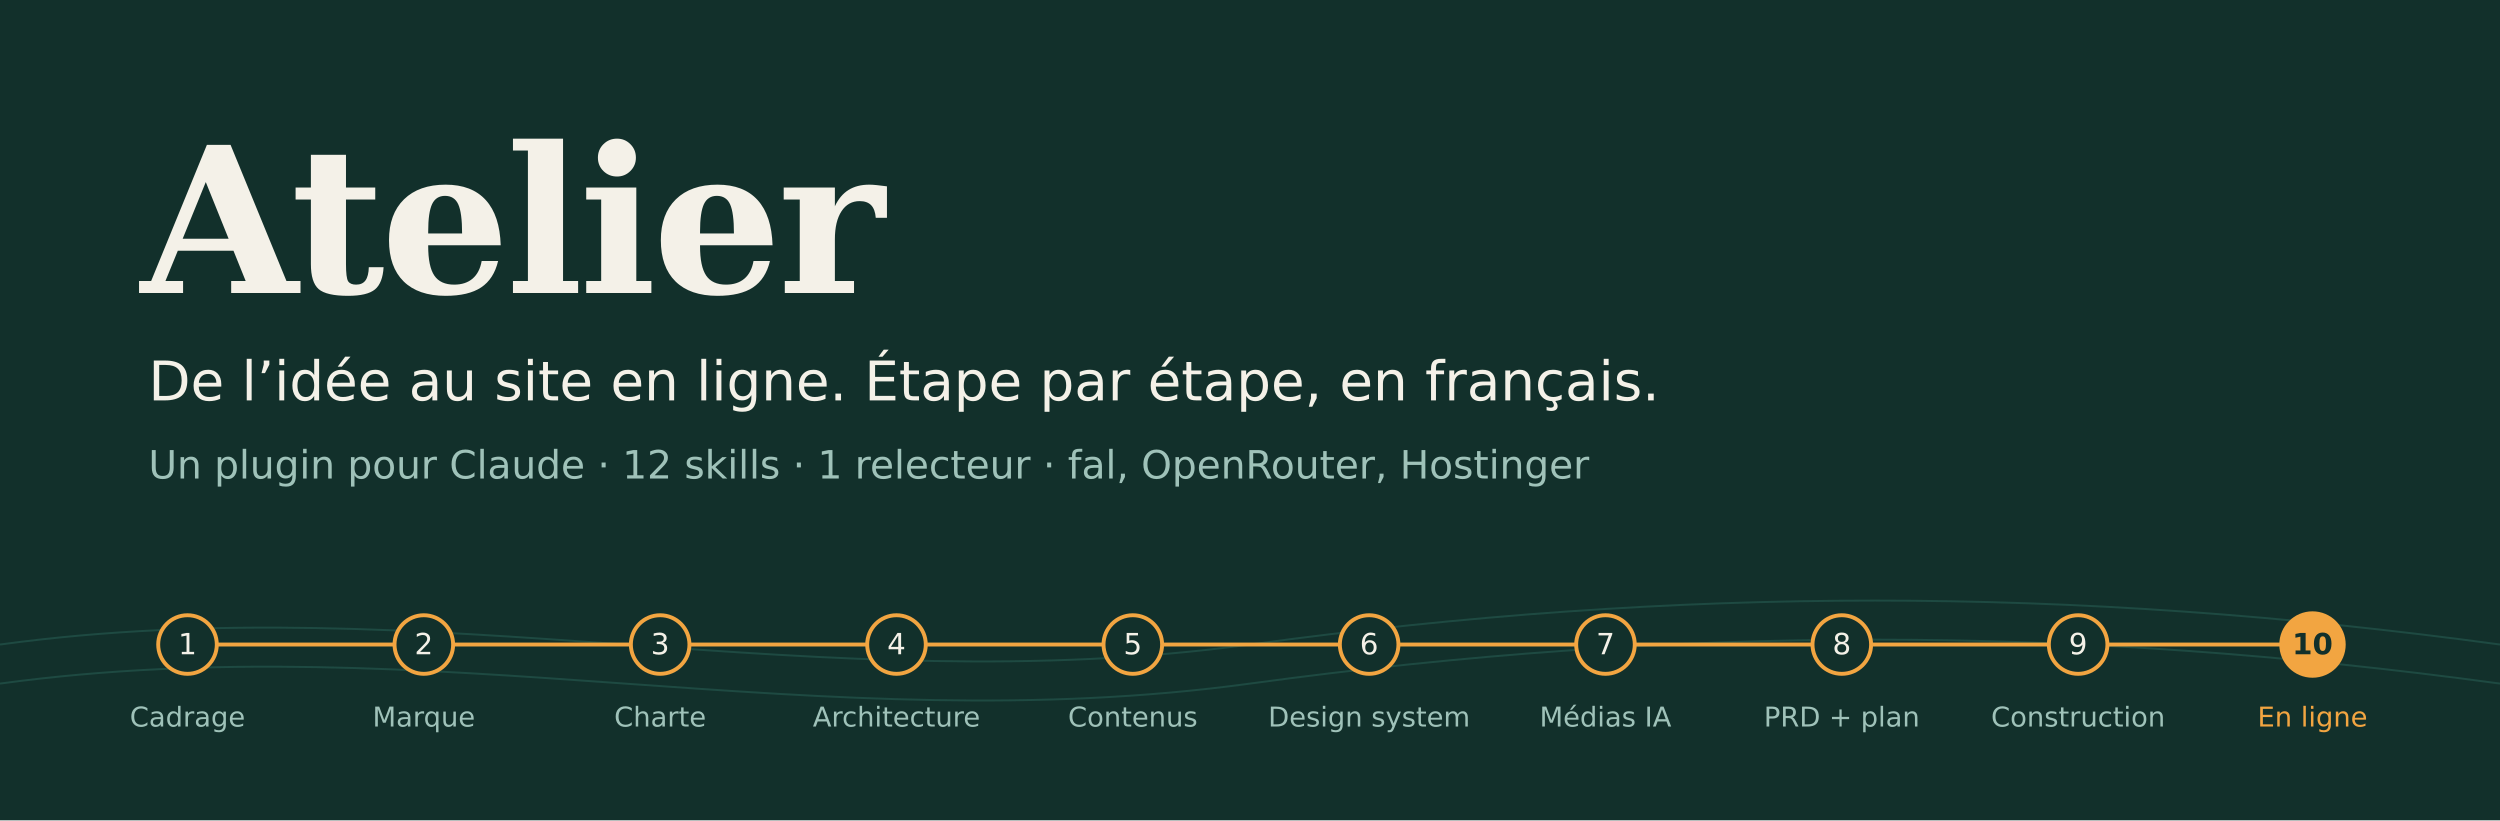
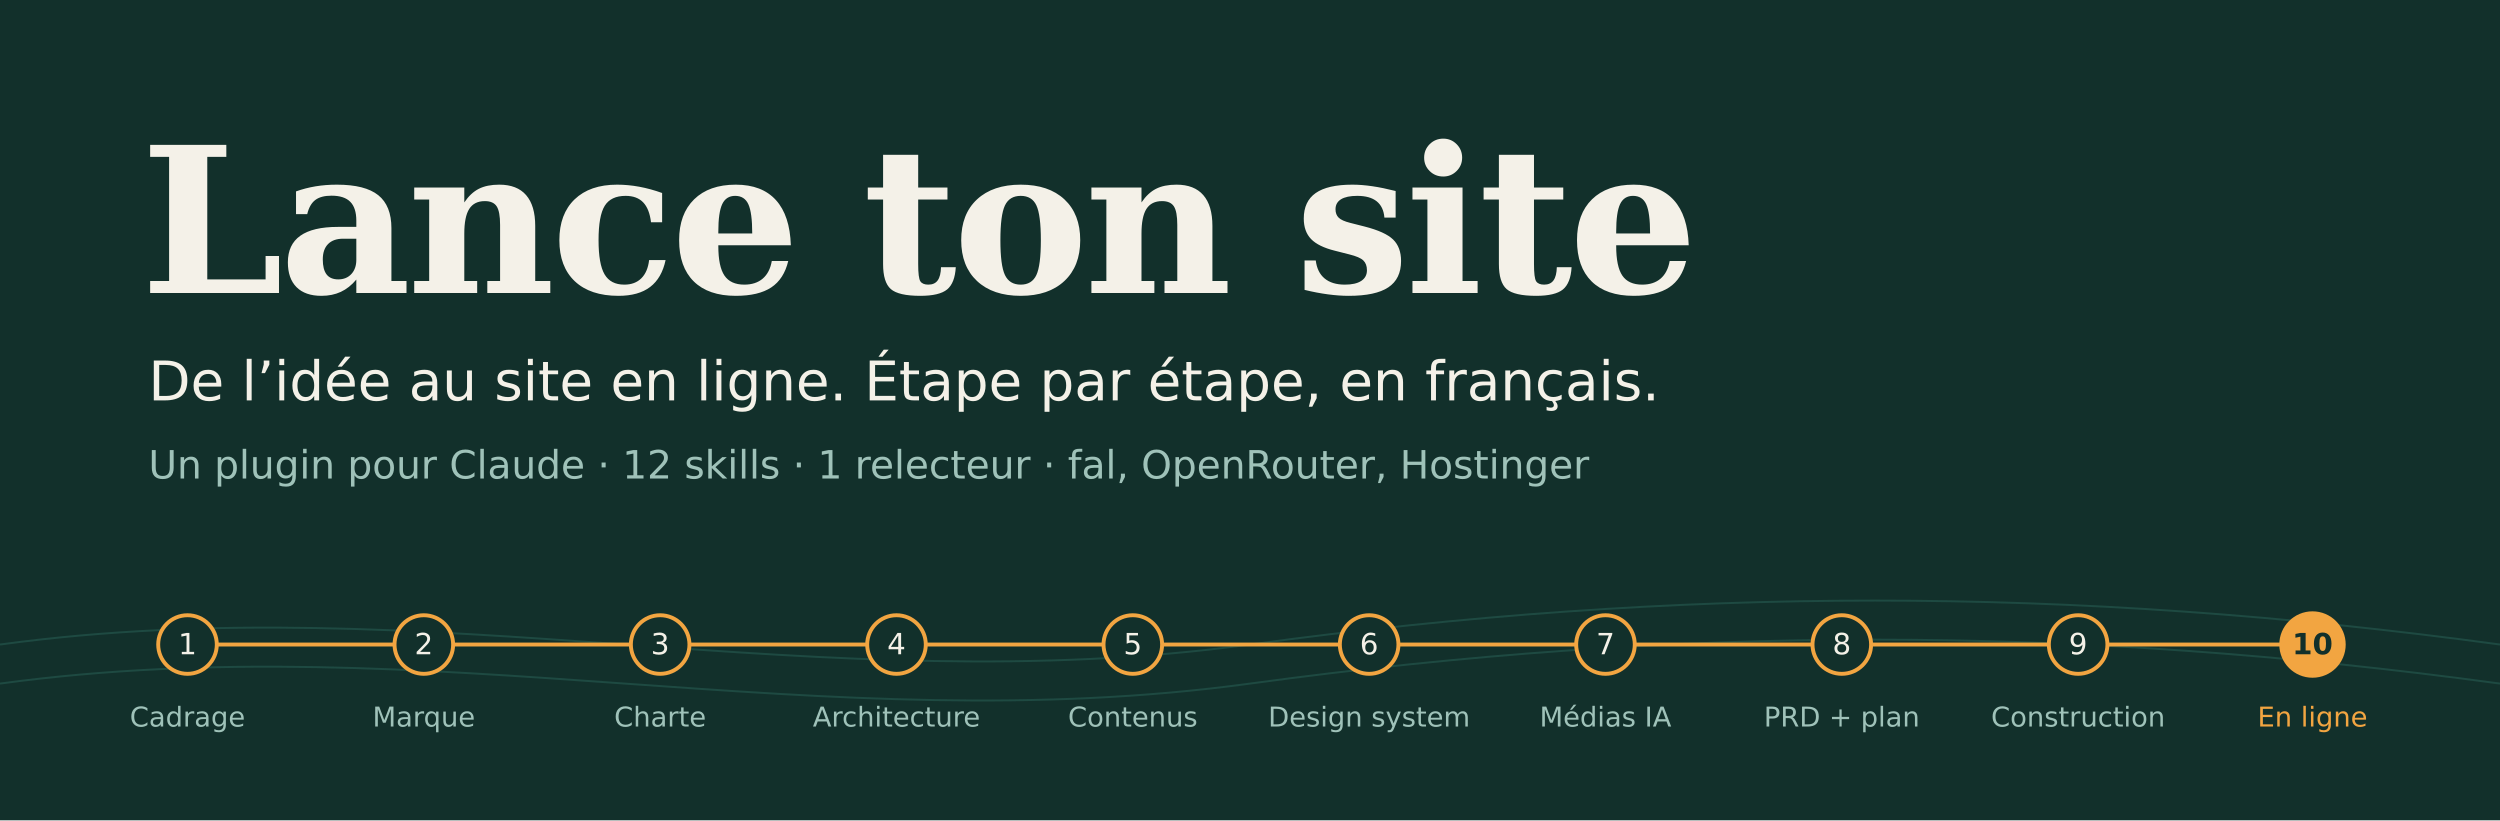
<svg xmlns="http://www.w3.org/2000/svg" width="1280" height="420" viewBox="0 0 1280 420">
  <rect width="1280" height="420" fill="#12302B" />
  <g fill="none" stroke="#1E4A42" stroke-width="1">
    <path d="M0 330 C 220 300, 420 360, 640 330 S 1060 300, 1280 330" />
    <path d="M0 350 C 220 320, 420 380, 640 350 S 1060 320, 1280 350" />
  </g>
-   <text x="72" y="150" font-family="DejaVu Serif, Georgia, serif" font-size="104" font-weight="700" fill="#F4F1E8" letter-spacing="-2">Atelier</text>
+   <text x="72" y="150" font-family="DejaVu Serif, Georgia, serif" font-size="104" font-weight="700" fill="#F4F1E8" letter-spacing="-2">Lance ton site</text>
  <text x="76" y="205" font-family="DejaVu Sans, Helvetica, sans-serif" font-size="28" fill="#F4F1E8">De l’idée au site en ligne. Étape par étape, en français.</text>
  <text x="76" y="245" font-family="DejaVu Sans, Helvetica, sans-serif" font-size="20" fill="#9FC2B9">Un plugin pour Claude · 12 skills · 1 relecteur · fal, OpenRouter, Hostinger</text>
  <g font-family="DejaVu Sans, Helvetica, sans-serif" font-size="15" fill="#F4F1E8">
    <line x1="96" y1="330" x2="1184" y2="330" stroke="#F2A541" stroke-width="2" />
    <g id="pts">
      <circle cx="96" cy="330" r="15" fill="#12302B" stroke="#F2A541" stroke-width="2" />
      <text x="96" y="335" text-anchor="middle">1</text>
      <circle cx="217" cy="330" r="15" fill="#12302B" stroke="#F2A541" stroke-width="2" />
      <text x="217" y="335" text-anchor="middle">2</text>
      <circle cx="338" cy="330" r="15" fill="#12302B" stroke="#F2A541" stroke-width="2" />
      <text x="338" y="335" text-anchor="middle">3</text>
      <circle cx="459" cy="330" r="15" fill="#12302B" stroke="#F2A541" stroke-width="2" />
      <text x="459" y="335" text-anchor="middle">4</text>
      <circle cx="580" cy="330" r="15" fill="#12302B" stroke="#F2A541" stroke-width="2" />
      <text x="580" y="335" text-anchor="middle">5</text>
      <circle cx="701" cy="330" r="15" fill="#12302B" stroke="#F2A541" stroke-width="2" />
      <text x="701" y="335" text-anchor="middle">6</text>
      <circle cx="822" cy="330" r="15" fill="#12302B" stroke="#F2A541" stroke-width="2" />
      <text x="822" y="335" text-anchor="middle">7</text>
      <circle cx="943" cy="330" r="15" fill="#12302B" stroke="#F2A541" stroke-width="2" />
      <text x="943" y="335" text-anchor="middle">8</text>
      <circle cx="1064" cy="330" r="15" fill="#12302B" stroke="#F2A541" stroke-width="2" />
      <text x="1064" y="335" text-anchor="middle">9</text>
      <circle cx="1184" cy="330" r="17" fill="#F2A541" />
      <text x="1184" y="335" text-anchor="middle" fill="#12302B" font-weight="700">10</text>
    </g>
    <g fill="#9FC2B9" font-size="14" text-anchor="middle">
      <text x="96" y="372">Cadrage</text>
      <text x="217" y="372">Marque</text>
      <text x="338" y="372">Charte</text>
      <text x="459" y="372">Architecture</text>
      <text x="580" y="372">Contenus</text>
      <text x="701" y="372">Design system</text>
      <text x="822" y="372">Médias IA</text>
      <text x="943" y="372">PRD + plan</text>
      <text x="1064" y="372">Construction</text>
      <text x="1184" y="372" fill="#F2A541">En ligne</text>
    </g>
  </g>
</svg>
